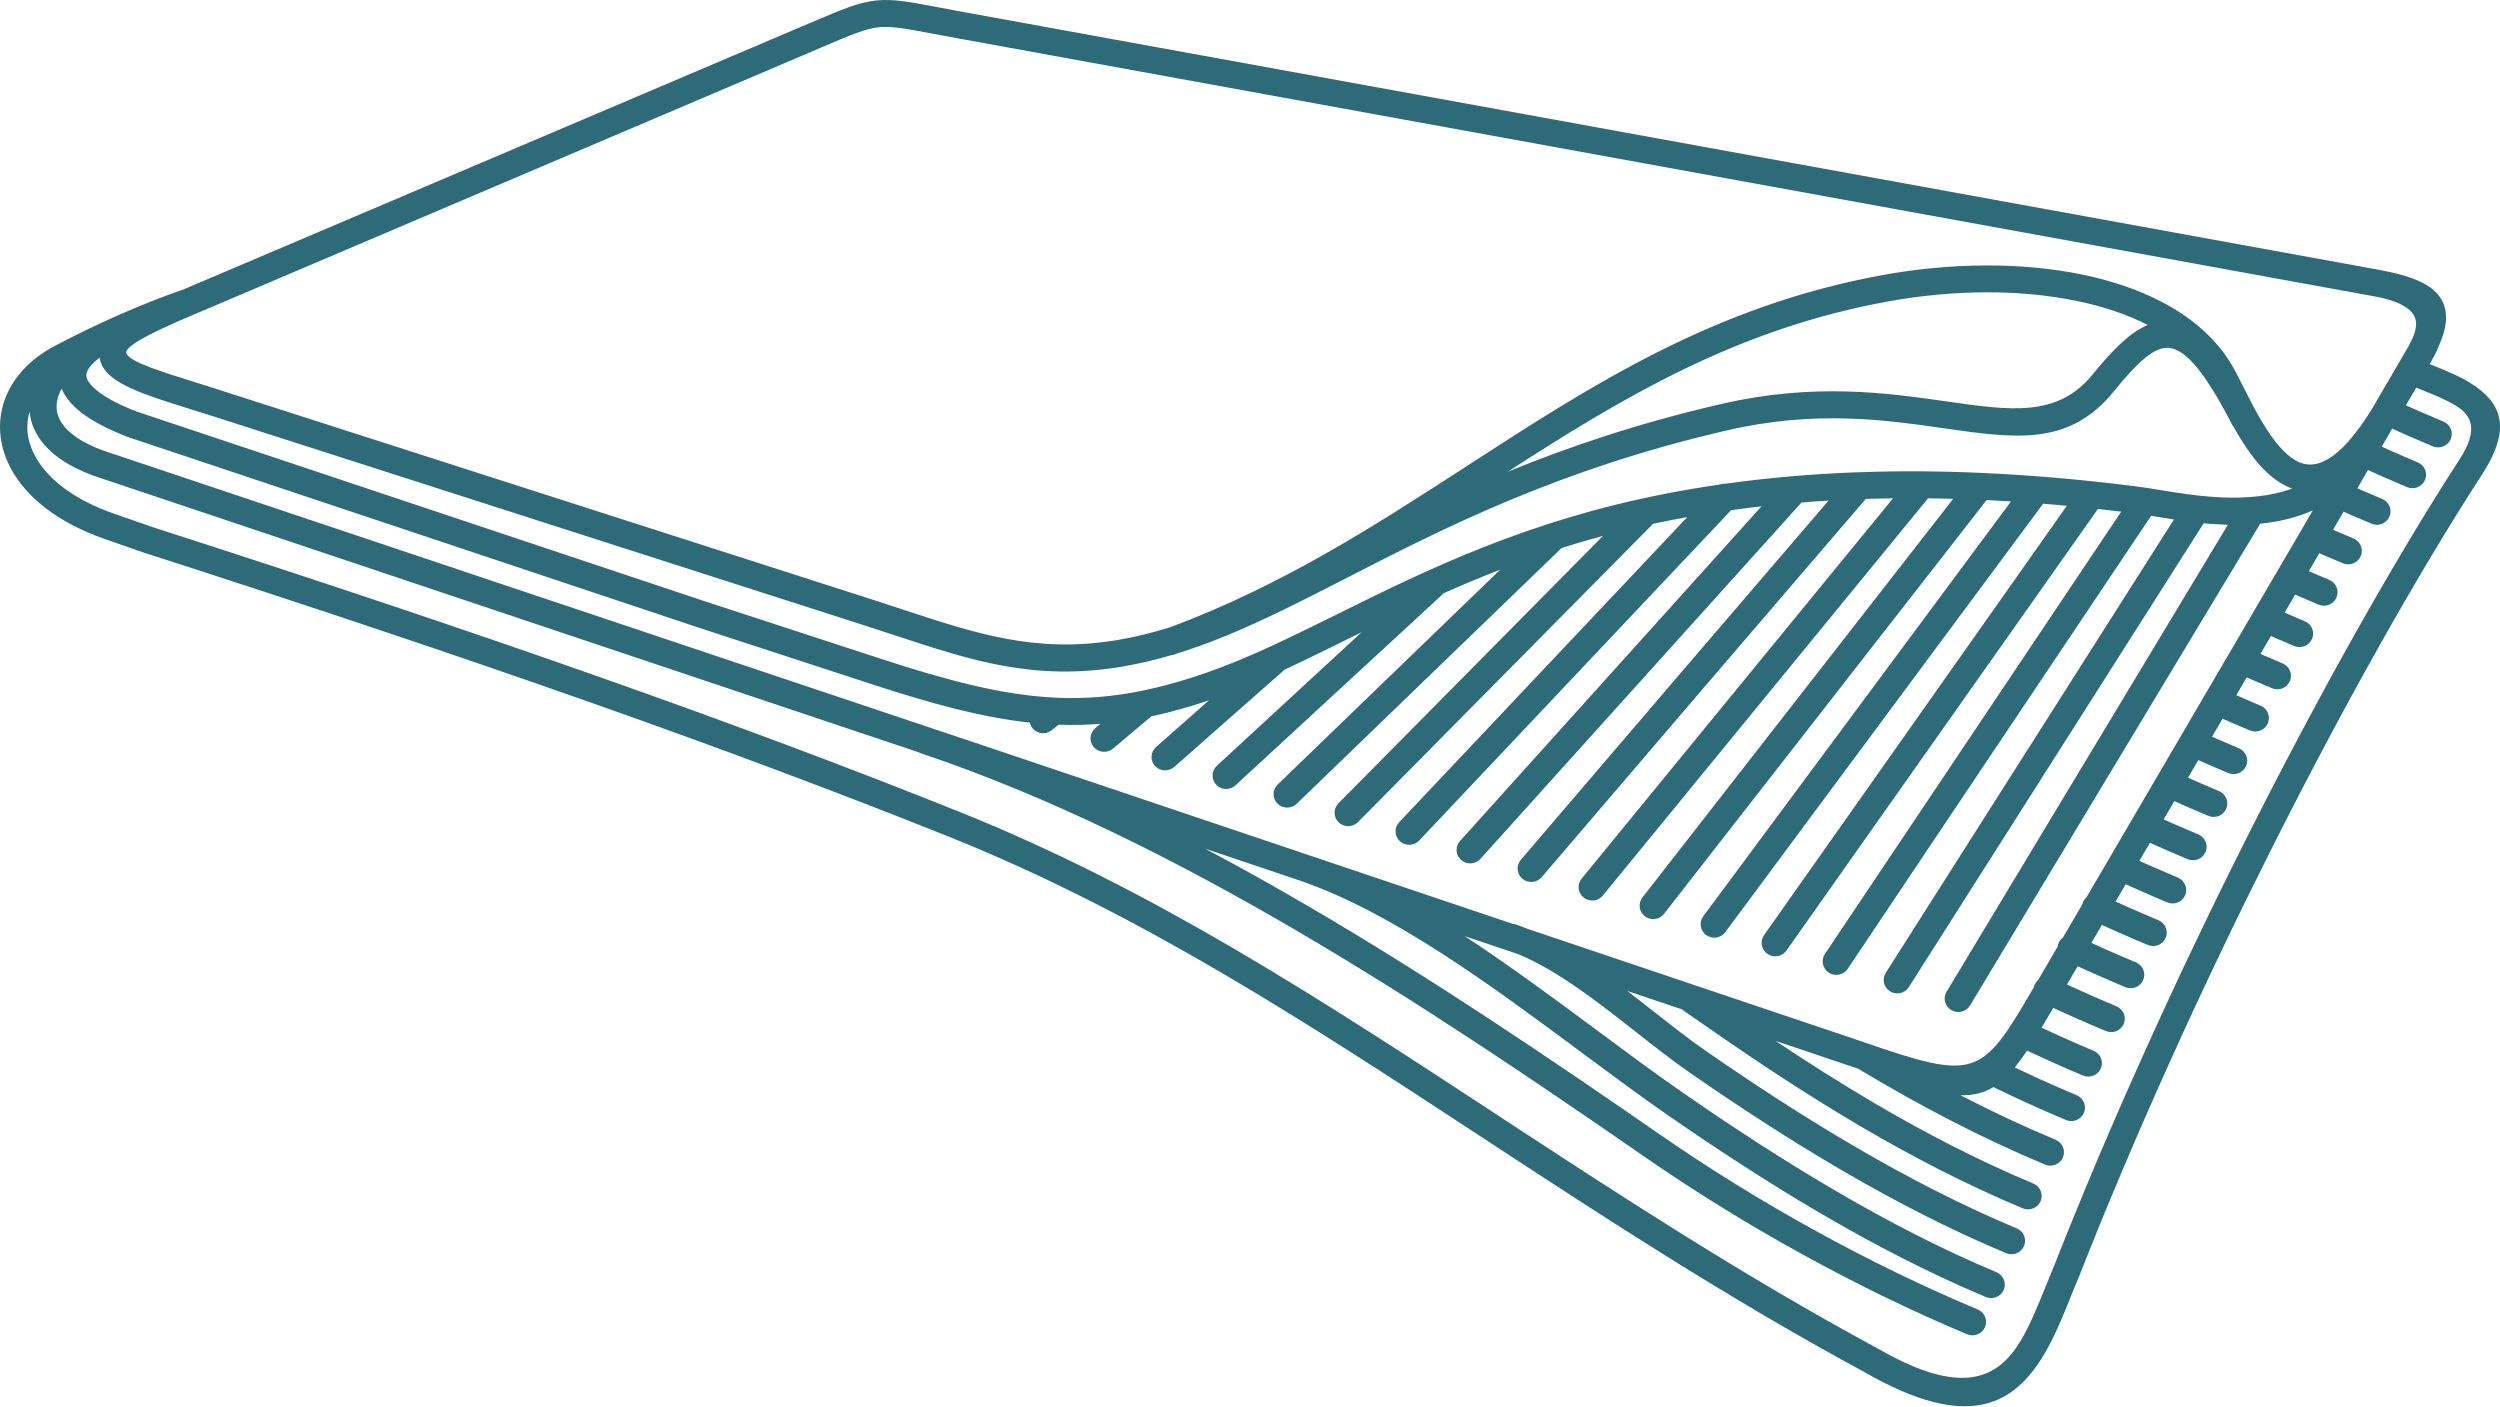
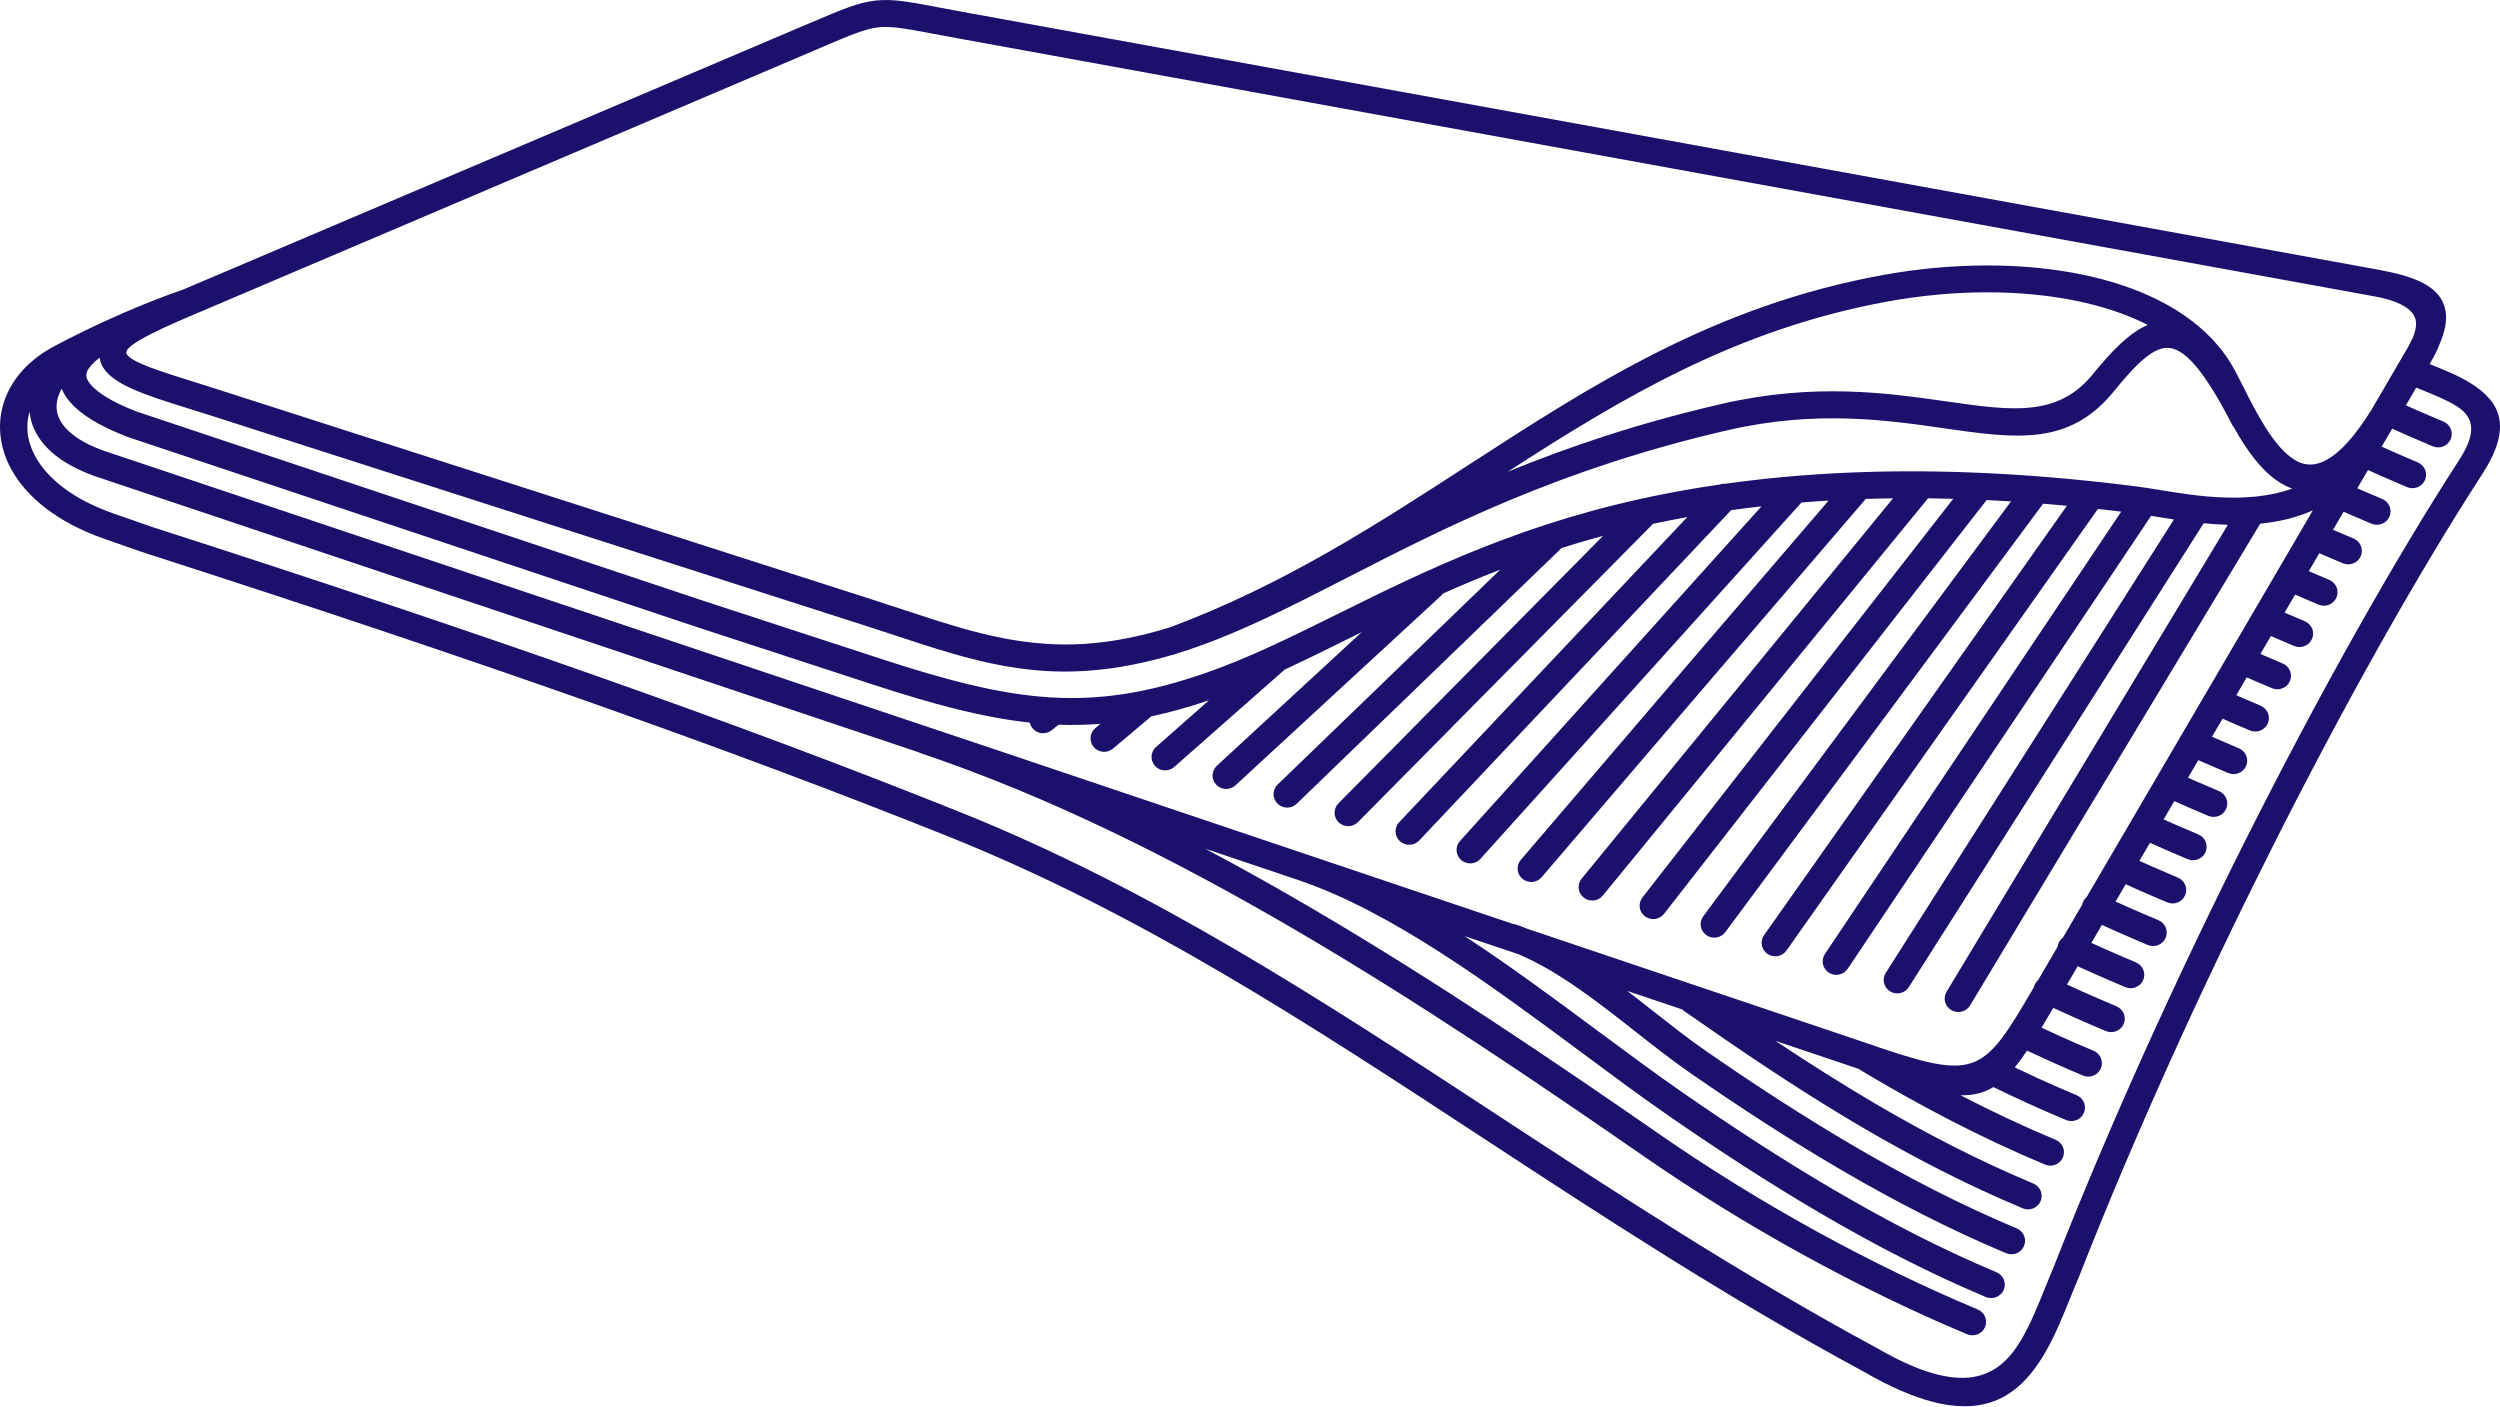
<svg xmlns="http://www.w3.org/2000/svg" width="96" height="54" viewBox="0 0 96 54" fill="none">
-   <path d="M44.209 27.508L42.74 28.746C42.52 28.932 42.19 28.906 42.002 28.69C41.813 28.473 41.839 28.147 42.059 27.962L42.256 27.795C41.719 27.837 41.187 27.848 40.649 27.829L40.386 28.041C40.162 28.221 39.832 28.188 39.65 27.966C39.596 27.9 39.561 27.826 39.544 27.748C37.738 27.553 35.832 27.044 33.491 26.278L26.712 24.063L26.707 24.061L4.915 16.783L4.895 16.775C4.055 16.453 3.326 16.065 2.861 15.62C2.636 15.405 2.468 15.172 2.369 14.923C2.248 15.141 2.179 15.361 2.172 15.575C2.163 15.856 2.263 16.14 2.497 16.409C2.829 16.792 3.417 17.143 4.318 17.42L38.366 28.831L50.169 32.808H50.17L50.172 32.809L58.092 35.477C58.136 35.481 58.18 35.489 58.223 35.505C58.366 35.554 58.509 35.608 58.652 35.666L71.484 39.99L71.488 39.992C75.91 41.52 76.075 41.374 78.097 37.917C78.105 37.877 78.119 37.836 78.138 37.797C78.17 37.733 78.212 37.678 78.264 37.633L79.011 36.355C79.018 36.3 79.033 36.246 79.059 36.194C79.097 36.115 79.152 36.051 79.218 36.002L79.959 34.734C79.967 34.693 79.981 34.653 79.999 34.614C80.031 34.547 80.076 34.491 80.128 34.446L84.665 26.69C84.672 26.678 84.678 26.666 84.686 26.655L85.59 25.11C85.598 25.094 85.606 25.079 85.617 25.064L88.515 20.111L88.814 19.598C88.166 19.887 87.479 20.042 86.792 20.11L75.651 38.608C75.504 38.854 75.182 38.935 74.933 38.79C74.684 38.645 74.601 38.328 74.749 38.082L85.549 20.152C85.234 20.143 84.923 20.122 84.621 20.093L73.3 37.904C73.147 38.146 72.824 38.219 72.58 38.069C72.335 37.917 72.26 37.6 72.413 37.358L83.479 19.948C83.228 19.911 82.988 19.871 82.762 19.834L82.603 19.808L70.951 37.203C70.791 37.441 70.466 37.507 70.225 37.349C69.984 37.191 69.917 36.871 70.077 36.633L81.455 19.647C81.154 19.61 80.856 19.576 80.56 19.544L68.601 36.5C68.436 36.735 68.109 36.793 67.871 36.63C67.633 36.466 67.574 36.144 67.74 35.909L79.368 19.422C79.061 19.393 78.757 19.367 78.456 19.342L66.25 35.796C66.079 36.026 65.751 36.076 65.518 35.907C65.284 35.739 65.234 35.415 65.405 35.185L77.223 19.254C76.907 19.234 76.596 19.217 76.287 19.202L63.898 35.093C63.722 35.318 63.393 35.36 63.164 35.186C62.936 35.012 62.893 34.687 63.07 34.462L75.004 19.154C74.678 19.145 74.355 19.139 74.037 19.135L61.55 34.388C61.369 34.611 61.039 34.646 60.814 34.467C60.588 34.289 60.552 33.964 60.734 33.741L72.691 19.136C72.481 19.139 72.273 19.142 72.066 19.147C71.925 19.151 71.785 19.154 71.646 19.158C69.596 21.542 67.54 23.938 65.482 26.342C63.39 28.785 61.295 31.233 59.199 33.685C59.013 33.903 58.682 33.93 58.461 33.746C58.24 33.561 58.213 33.236 58.4 33.017C60.495 30.567 62.591 28.117 64.682 25.675C66.53 23.517 68.376 21.365 70.217 19.223C69.865 19.244 69.52 19.267 69.178 19.295L56.848 32.981C56.656 33.194 56.325 33.214 56.108 33.024C55.892 32.834 55.872 32.508 56.065 32.294L67.642 19.443C67.246 19.488 66.857 19.537 66.476 19.59L54.497 32.276C54.3 32.484 53.968 32.496 53.756 32.302C53.545 32.107 53.533 31.78 53.73 31.571L64.792 19.856C64.605 19.89 64.419 19.924 64.236 19.96C63.978 20.009 63.724 20.061 63.473 20.114C63.462 20.129 63.449 20.143 63.435 20.157L52.147 31.569C51.945 31.774 51.613 31.778 51.406 31.579C51.199 31.381 51.194 31.053 51.396 30.849L61.558 20.576C61.011 20.723 60.482 20.878 59.968 21.042L59.96 21.049L49.795 30.863C49.589 31.064 49.258 31.061 49.055 30.858C48.852 30.655 48.855 30.327 49.061 30.127L57.611 21.873C56.847 22.168 56.119 22.476 55.419 22.788C55.401 22.813 55.38 22.836 55.356 22.858L47.441 30.158C47.23 30.352 46.9 30.342 46.703 30.134C46.506 29.926 46.517 29.6 46.728 29.405L52.291 24.273C52.135 24.351 51.979 24.428 51.825 24.504C50.969 24.927 50.145 25.335 49.335 25.71L45.09 29.452C44.875 29.642 44.544 29.624 44.352 29.412C44.159 29.2 44.177 28.874 44.393 28.684L46.425 26.892C45.65 27.153 44.917 27.358 44.208 27.509L44.209 27.508ZM48.792 24.821C48.817 24.806 48.844 24.795 48.87 24.785C49.679 24.412 50.503 24.004 51.359 23.581C54.745 21.904 58.625 19.984 64.039 18.943C64.687 18.818 65.355 18.705 66.046 18.605C66.119 18.578 66.197 18.567 66.274 18.573C68.046 18.325 69.96 18.162 72.043 18.114C75.02 18.044 78.336 18.206 82.059 18.682C82.339 18.717 82.621 18.764 82.931 18.814C84.335 19.044 86.314 19.368 88.017 18.765C87.87 18.709 87.726 18.638 87.586 18.554C86.826 18.096 86.23 17.219 85.749 16.355L85.74 16.36C84.709 14.348 83.972 13.457 83.325 13.364C82.738 13.278 82.062 13.931 81.177 15.022C79.46 17.137 77.422 16.844 74.624 16.443C72.429 16.128 69.724 15.74 66.339 16.521C59.854 18.016 55.447 20.277 51.733 22.182C49.41 23.373 47.354 24.428 45.21 25.09C45.175 25.102 45.141 25.116 45.106 25.128C45.066 25.142 45.027 25.152 44.987 25.157C44.353 25.343 43.711 25.495 43.051 25.605C39.711 26.16 37.289 25.361 34.383 24.403C34.061 24.296 33.733 24.188 33.277 24.042L8.035 15.937C7.845 15.876 7.531 15.778 7.228 15.684C5.584 15.171 4.221 14.745 3.894 13.985C3.858 13.902 3.834 13.819 3.823 13.735C3.697 13.83 3.595 13.923 3.514 14.014C3.363 14.181 3.305 14.324 3.317 14.446C3.331 14.58 3.43 14.727 3.591 14.881C3.944 15.219 4.543 15.532 5.252 15.805L27.04 23.081V23.081L33.819 25.296C36.411 26.143 38.437 26.666 40.358 26.781C42.263 26.895 44.092 26.608 46.307 25.839C47.132 25.552 47.955 25.206 48.792 24.822L48.792 24.821ZM92.384 15.563C92.565 15.646 92.731 15.719 92.893 15.79C93.129 15.893 93.434 16.023 93.829 16.188C94.095 16.3 94.22 16.603 94.106 16.866C93.993 17.128 93.685 17.251 93.419 17.139C93.113 17.01 92.825 16.887 92.471 16.733C92.265 16.642 92.066 16.554 91.86 16.46L91.456 17.151C91.599 17.216 91.743 17.28 91.889 17.345C92.181 17.475 92.489 17.607 92.844 17.756C93.109 17.868 93.234 18.171 93.12 18.433C93.007 18.695 92.699 18.818 92.433 18.706C92.102 18.567 91.789 18.432 91.463 18.288C91.291 18.211 91.115 18.133 90.931 18.049L90.521 18.75C90.596 18.784 90.673 18.817 90.751 18.851C91.01 18.963 91.24 19.061 91.478 19.161C91.744 19.273 91.869 19.576 91.755 19.838C91.642 20.1 91.334 20.223 91.068 20.111C90.774 19.988 90.533 19.887 90.328 19.797C90.221 19.75 90.111 19.702 89.994 19.65L89.589 20.343C89.641 20.366 89.692 20.388 89.745 20.411C89.929 20.49 90.133 20.577 90.377 20.679C90.642 20.791 90.767 21.094 90.653 21.357C90.54 21.619 90.232 21.742 89.966 21.63C89.746 21.537 89.543 21.451 89.326 21.358C89.242 21.322 89.155 21.284 89.063 21.243L88.659 21.933C88.708 21.955 88.756 21.976 88.802 21.995C89 22.081 89.214 22.172 89.444 22.268C89.709 22.38 89.834 22.683 89.72 22.946C89.607 23.208 89.299 23.331 89.033 23.219C88.826 23.132 88.609 23.04 88.384 22.942C88.296 22.904 88.212 22.868 88.133 22.833L87.729 23.524C87.787 23.55 87.844 23.573 87.897 23.597C88.083 23.677 88.286 23.764 88.505 23.855C88.771 23.967 88.896 24.27 88.782 24.533C88.669 24.795 88.361 24.918 88.095 24.806C87.9 24.724 87.695 24.636 87.478 24.543C87.38 24.5 87.289 24.46 87.203 24.423L86.801 25.111L86.955 25.178C87.21 25.289 87.444 25.389 87.655 25.477C87.921 25.589 88.045 25.892 87.932 26.154C87.818 26.417 87.511 26.54 87.245 26.427C86.977 26.316 86.74 26.214 86.532 26.124C86.456 26.091 86.369 26.053 86.274 26.011L85.874 26.696C85.949 26.729 86.029 26.764 86.113 26.801C86.377 26.916 86.621 27.021 86.807 27.099C87.073 27.21 87.197 27.514 87.084 27.776C86.97 28.038 86.662 28.161 86.397 28.049C86.154 27.947 85.912 27.844 85.69 27.748C85.59 27.704 85.473 27.653 85.347 27.597L84.942 28.29C85.021 28.324 85.102 28.36 85.184 28.396C85.466 28.519 85.73 28.632 85.974 28.734C86.24 28.846 86.364 29.149 86.251 29.412C86.137 29.674 85.83 29.797 85.564 29.685C85.269 29.561 85.001 29.447 84.762 29.342C84.648 29.293 84.532 29.242 84.415 29.189L84.02 29.864C84.133 29.915 84.25 29.966 84.369 30.018C84.667 30.148 84.947 30.268 85.209 30.378C85.475 30.49 85.6 30.793 85.486 31.056C85.373 31.318 85.065 31.441 84.799 31.329C84.487 31.198 84.204 31.077 83.947 30.965C83.799 30.9 83.648 30.833 83.494 30.764L83.084 31.464C83.245 31.536 83.391 31.602 83.522 31.659C83.798 31.779 84.096 31.907 84.416 32.042C84.682 32.154 84.806 32.457 84.693 32.719C84.579 32.981 84.272 33.104 84.006 32.992C83.715 32.87 83.412 32.74 83.095 32.602C82.898 32.515 82.719 32.435 82.558 32.363L82.152 33.057C82.312 33.129 82.469 33.2 82.623 33.267C82.939 33.407 83.275 33.551 83.632 33.701C83.898 33.813 84.023 34.116 83.909 34.379C83.796 34.641 83.488 34.764 83.222 34.651C82.889 34.512 82.547 34.365 82.197 34.21C81.999 34.123 81.81 34.038 81.627 33.955L81.239 34.618C81.42 34.701 81.598 34.781 81.774 34.859C82.124 35.013 82.494 35.173 82.884 35.336C83.15 35.448 83.275 35.752 83.161 36.014C83.048 36.276 82.74 36.399 82.474 36.287C82.106 36.133 81.731 35.971 81.347 35.801C81.128 35.705 80.917 35.61 80.713 35.517L80.309 36.207C80.506 36.297 80.694 36.382 80.871 36.46C81.235 36.621 81.618 36.787 82.022 36.956C82.288 37.068 82.413 37.371 82.299 37.633C82.186 37.896 81.878 38.018 81.612 37.907C81.23 37.746 80.841 37.578 80.444 37.402C80.209 37.298 79.989 37.199 79.782 37.105L79.371 37.806C79.582 37.903 79.804 38.003 80.037 38.107C80.452 38.292 80.864 38.471 81.273 38.642C81.539 38.754 81.663 39.057 81.55 39.319C81.436 39.582 81.129 39.704 80.863 39.592C80.428 39.41 80.009 39.229 79.606 39.049C79.364 38.941 79.111 38.825 78.846 38.703C78.687 38.974 78.538 39.227 78.397 39.462C78.667 39.59 78.924 39.708 79.168 39.818C79.555 39.992 79.964 40.17 80.395 40.35C80.661 40.462 80.786 40.766 80.672 41.028C80.559 41.29 80.251 41.413 79.985 41.301C79.577 41.13 79.159 40.948 78.734 40.756C78.414 40.612 78.117 40.475 77.84 40.345C77.677 40.587 77.521 40.802 77.368 40.989C77.674 41.136 77.976 41.278 78.276 41.415C78.763 41.637 79.253 41.851 79.745 42.057C80.011 42.169 80.135 42.472 80.022 42.735C79.908 42.997 79.601 43.12 79.335 43.008C78.825 42.795 78.326 42.577 77.838 42.353C77.392 42.15 76.962 41.947 76.546 41.744C76.18 41.968 75.779 42.067 75.287 42.059L75.372 42.103C76.523 42.696 77.708 43.255 78.938 43.769C79.204 43.881 79.328 44.184 79.215 44.447C79.101 44.709 78.794 44.832 78.528 44.72C77.286 44.2 76.076 43.63 74.888 43.017C73.701 42.405 72.552 41.758 71.432 41.086C71.413 41.074 71.394 41.061 71.377 41.047C71.302 41.021 71.227 40.995 71.15 40.969V40.97L68.18 39.97C69.436 40.807 70.713 41.618 72.019 42.385C73.96 43.523 75.968 44.564 78.082 45.449C78.348 45.561 78.472 45.864 78.359 46.126C78.245 46.388 77.938 46.511 77.672 46.399C75.509 45.493 73.461 44.432 71.486 43.275C69.515 42.118 67.616 40.865 65.751 39.572L64.654 38.812C64.631 38.797 64.61 38.779 64.59 38.76L62.486 38.051C62.825 38.31 63.159 38.573 63.489 38.833C64.18 39.375 64.851 39.903 65.489 40.344C67.334 41.623 69.267 42.887 71.268 44.054C73.265 45.219 75.33 46.286 77.444 47.171C77.71 47.283 77.835 47.587 77.721 47.849C77.608 48.111 77.3 48.234 77.034 48.122C74.872 47.216 72.766 46.129 70.735 44.944C68.708 43.762 66.752 42.483 64.886 41.189C64.224 40.731 63.54 40.193 62.837 39.641C61.376 38.492 59.826 37.274 58.297 36.639L56.243 35.947C57.998 37.096 59.724 38.377 61.366 39.595C62.488 40.427 63.569 41.23 64.624 41.961C66.47 43.239 68.424 44.521 70.447 45.704C72.465 46.885 74.552 47.969 76.666 48.854C76.932 48.966 77.056 49.27 76.943 49.532C76.829 49.794 76.522 49.917 76.256 49.805C74.093 48.899 71.966 47.795 69.913 46.594C67.864 45.395 65.887 44.099 64.021 42.807C63.004 42.103 61.892 41.277 60.739 40.421C57.28 37.853 53.44 35.002 49.837 33.788L46.278 32.589C47.636 33.309 48.983 34.063 50.314 34.842C55.042 37.609 59.577 40.683 63.759 43.579C65.632 44.877 67.651 46.126 69.736 47.273C71.761 48.387 73.855 49.408 75.947 50.284C76.213 50.396 76.338 50.699 76.224 50.962C76.111 51.224 75.803 51.347 75.537 51.235C73.416 50.347 71.289 49.31 69.228 48.175C67.101 47.006 65.051 45.737 63.156 44.424C58.992 41.541 54.477 38.48 49.781 35.732C45.096 32.99 40.228 30.558 35.346 28.92C35.315 28.909 35.285 28.896 35.257 28.881L4.005 18.406C2.905 18.068 2.158 17.605 1.703 17.08C1.357 16.682 1.176 16.25 1.136 15.808C1.06 16.062 1.034 16.326 1.058 16.591C1.087 16.898 1.185 17.214 1.356 17.526C1.82 18.377 2.811 19.18 4.377 19.725L5.871 20.245C12.269 22.305 17.899 24.19 22.968 25.978C28.055 27.771 32.602 29.475 36.818 31.165C44.289 34.16 50.748 38.393 57.498 42.816C62.102 45.833 66.841 48.939 72.122 51.793L72.135 51.799C75.379 53.666 76.743 52.921 77.609 51.457L77.61 51.458C77.966 50.855 78.257 50.135 78.549 49.411C78.671 49.109 78.793 48.807 78.882 48.598H78.883C80.995 43.221 83.58 37.53 86.24 32.238C89.042 26.664 91.933 21.522 94.445 17.643C95.173 16.52 94.928 15.971 94.328 15.592C93.959 15.36 93.457 15.157 92.936 14.947C92.886 14.926 92.836 14.906 92.783 14.885L92.387 15.562L92.384 15.563ZM91.428 10.377C93.019 10.671 93.748 11.124 93.903 11.912C93.982 12.31 93.883 12.75 93.656 13.272C93.59 13.442 93.504 13.622 93.395 13.809C93.365 13.865 93.334 13.923 93.302 13.981L93.331 13.993C93.892 14.22 94.434 14.438 94.886 14.723C96.003 15.427 96.501 16.38 95.324 18.198C92.836 22.038 89.966 27.145 87.176 32.695C84.523 37.971 81.949 43.637 79.851 48.982L79.846 48.994C79.709 49.316 79.613 49.554 79.518 49.791C79.209 50.557 78.901 51.319 78.512 51.977V51.979C77.349 53.945 75.594 54.99 71.602 52.693V52.692C66.291 49.821 61.535 46.704 56.916 43.678C50.212 39.284 43.797 35.08 36.421 32.123C32.229 30.443 27.695 28.744 22.613 26.952C17.516 25.154 11.892 23.271 5.535 21.224L5.522 21.22L4.025 20.699C2.192 20.061 1.01 19.077 0.43 18.015C0.193 17.581 0.055 17.131 0.014 16.683C-0.029 16.228 0.028 15.781 0.18 15.356C0.474 14.537 1.117 13.806 2.086 13.293C2.831 12.897 3.714 12.464 4.657 12.053C5.426 11.717 6.237 11.394 7.048 11.113L30.539 1.123C31.432 0.745 30.955 0.948 31.105 0.884C32.36 0.349 32.969 0.089 33.647 0.019C34.291 -0.048 34.897 0.066 36.074 0.289C36.397 0.35 36.758 0.418 36.982 0.459L91.395 10.369L91.43 10.376L91.428 10.377ZM92.491 13.289C92.55 13.179 92.603 13.075 92.649 12.976C92.703 12.849 92.739 12.732 92.759 12.625C92.798 12.413 92.771 12.245 92.696 12.112C92.614 11.965 92.469 11.842 92.286 11.738C91.99 11.569 91.603 11.458 91.204 11.385L36.791 1.474C36.334 1.391 36.092 1.345 35.875 1.305C34.796 1.101 34.242 0.996 33.752 1.047C33.231 1.1 32.67 1.339 31.518 1.831C31.018 2.044 31.439 1.868 30.952 2.074L7.549 12.035H7.547C5.458 12.91 4.761 13.353 4.857 13.577C4.996 13.899 6.151 14.259 7.543 14.694C7.768 14.764 7.998 14.836 8.358 14.952L33.601 23.057C33.904 23.154 34.313 23.289 34.714 23.421C37.484 24.334 39.792 25.095 42.878 24.582C43.57 24.468 44.248 24.301 44.92 24.092C49.262 22.475 52.824 20.166 56.327 17.896C61.138 14.777 65.839 11.73 72.334 10.555C74.946 10.083 77.636 10.067 79.946 10.541C82.142 10.993 84.008 11.892 85.169 13.269C85.265 13.382 85.352 13.494 85.431 13.602C85.511 13.714 85.589 13.83 85.663 13.952C85.81 14.193 85.966 14.504 86.144 14.855C86.641 15.842 87.313 17.177 88.131 17.67C88.841 18.099 89.785 17.797 91.073 15.721C91.076 15.716 91.08 15.711 91.082 15.706L92.482 13.304L92.491 13.289L92.491 13.289ZM82.474 12.478C81.674 12.069 80.746 11.761 79.733 11.553C77.554 11.105 75.006 11.122 72.524 11.571C66.675 12.628 62.276 15.289 57.893 18.117C60.241 17.155 62.923 16.245 66.102 15.512C69.678 14.687 72.49 15.091 74.772 15.418C77.229 15.77 79.019 16.027 80.361 14.373C81.118 13.441 81.788 12.767 82.474 12.477L82.474 12.478Z" fill="#2C6B77" />
+   <path d="M44.209 27.508L42.74 28.746C42.52 28.932 42.19 28.906 42.002 28.69C41.813 28.473 41.839 28.147 42.059 27.962L42.256 27.795C41.719 27.837 41.187 27.848 40.649 27.829L40.386 28.041C40.162 28.221 39.832 28.188 39.65 27.966C39.596 27.9 39.561 27.826 39.544 27.748C37.738 27.553 35.832 27.044 33.491 26.278L26.712 24.063L26.707 24.061L4.915 16.783L4.895 16.775C4.055 16.453 3.326 16.065 2.861 15.62C2.636 15.405 2.468 15.172 2.369 14.923C2.248 15.141 2.179 15.361 2.172 15.575C2.163 15.856 2.263 16.14 2.497 16.409C2.829 16.792 3.417 17.143 4.318 17.42L38.366 28.831L50.169 32.808H50.17L50.172 32.809L58.092 35.477C58.136 35.481 58.18 35.489 58.223 35.505C58.366 35.554 58.509 35.608 58.652 35.666L71.484 39.99L71.488 39.992C75.91 41.52 76.075 41.374 78.097 37.917C78.105 37.877 78.119 37.836 78.138 37.797C78.17 37.733 78.212 37.678 78.264 37.633L79.011 36.355C79.018 36.3 79.033 36.246 79.059 36.194C79.097 36.115 79.152 36.051 79.218 36.002L79.959 34.734C79.967 34.693 79.981 34.653 79.999 34.614C80.031 34.547 80.076 34.491 80.128 34.446L84.665 26.69C84.672 26.678 84.678 26.666 84.686 26.655L85.59 25.11C85.598 25.094 85.606 25.079 85.617 25.064L88.515 20.111L88.814 19.598C88.166 19.887 87.479 20.042 86.792 20.11L75.651 38.608C75.504 38.854 75.182 38.935 74.933 38.79C74.684 38.645 74.601 38.328 74.749 38.082L85.549 20.152C85.234 20.143 84.923 20.122 84.621 20.093L73.3 37.904C73.147 38.146 72.824 38.219 72.58 38.069C72.335 37.917 72.26 37.6 72.413 37.358L83.479 19.948C83.228 19.911 82.988 19.871 82.762 19.834L82.603 19.808L70.951 37.203C70.791 37.441 70.466 37.507 70.225 37.349C69.984 37.191 69.917 36.871 70.077 36.633L81.455 19.647C81.154 19.61 80.856 19.576 80.56 19.544L68.601 36.5C68.436 36.735 68.109 36.793 67.871 36.63C67.633 36.466 67.574 36.144 67.74 35.909L79.368 19.422C79.061 19.393 78.757 19.367 78.456 19.342L66.25 35.796C66.079 36.026 65.751 36.076 65.518 35.907C65.284 35.739 65.234 35.415 65.405 35.185L77.223 19.254C76.907 19.234 76.596 19.217 76.287 19.202L63.898 35.093C63.722 35.318 63.393 35.36 63.164 35.186C62.936 35.012 62.893 34.687 63.07 34.462L75.004 19.154C74.678 19.145 74.355 19.139 74.037 19.135L61.55 34.388C61.369 34.611 61.039 34.646 60.814 34.467C60.588 34.289 60.552 33.964 60.734 33.741L72.691 19.136C72.481 19.139 72.273 19.142 72.066 19.147C71.925 19.151 71.785 19.154 71.646 19.158C69.596 21.542 67.54 23.938 65.482 26.342C63.39 28.785 61.295 31.233 59.199 33.685C59.013 33.903 58.682 33.93 58.461 33.746C58.24 33.561 58.213 33.236 58.4 33.017C60.495 30.567 62.591 28.117 64.682 25.675C66.53 23.517 68.376 21.365 70.217 19.223C69.865 19.244 69.52 19.267 69.178 19.295L56.848 32.981C56.656 33.194 56.325 33.214 56.108 33.024C55.892 32.834 55.872 32.508 56.065 32.294L67.642 19.443C67.246 19.488 66.857 19.537 66.476 19.59L54.497 32.276C54.3 32.484 53.968 32.496 53.756 32.302C53.545 32.107 53.533 31.78 53.73 31.571L64.792 19.856C64.605 19.89 64.419 19.924 64.236 19.96C63.978 20.009 63.724 20.061 63.473 20.114C63.462 20.129 63.449 20.143 63.435 20.157L52.147 31.569C51.945 31.774 51.613 31.778 51.406 31.579C51.199 31.381 51.194 31.053 51.396 30.849L61.558 20.576C61.011 20.723 60.482 20.878 59.968 21.042L59.96 21.049L49.795 30.863C49.589 31.064 49.258 31.061 49.055 30.858C48.852 30.655 48.855 30.327 49.061 30.127L57.611 21.873C56.847 22.168 56.119 22.476 55.419 22.788C55.401 22.813 55.38 22.836 55.356 22.858L47.441 30.158C47.23 30.352 46.9 30.342 46.703 30.134C46.506 29.926 46.517 29.6 46.728 29.405L52.291 24.273C52.135 24.351 51.979 24.428 51.825 24.504C50.969 24.927 50.145 25.335 49.335 25.71L45.09 29.452C44.875 29.642 44.544 29.624 44.352 29.412C44.159 29.2 44.177 28.874 44.393 28.684L46.425 26.892C45.65 27.153 44.917 27.358 44.208 27.509L44.209 27.508ZM48.792 24.821C48.817 24.806 48.844 24.795 48.87 24.785C49.679 24.412 50.503 24.004 51.359 23.581C54.745 21.904 58.625 19.984 64.039 18.943C64.687 18.818 65.355 18.705 66.046 18.605C66.119 18.578 66.197 18.567 66.274 18.573C68.046 18.325 69.96 18.162 72.043 18.114C75.02 18.044 78.336 18.206 82.059 18.682C82.339 18.717 82.621 18.764 82.931 18.814C84.335 19.044 86.314 19.368 88.017 18.765C87.87 18.709 87.726 18.638 87.586 18.554C86.826 18.096 86.23 17.219 85.749 16.355L85.74 16.36C84.709 14.348 83.972 13.457 83.325 13.364C82.738 13.278 82.062 13.931 81.177 15.022C79.46 17.137 77.422 16.844 74.624 16.443C72.429 16.128 69.724 15.74 66.339 16.521C59.854 18.016 55.447 20.277 51.733 22.182C49.41 23.373 47.354 24.428 45.21 25.09C45.175 25.102 45.141 25.116 45.106 25.128C45.066 25.142 45.027 25.152 44.987 25.157C44.353 25.343 43.711 25.495 43.051 25.605C39.711 26.16 37.289 25.361 34.383 24.403C34.061 24.296 33.733 24.188 33.277 24.042L8.035 15.937C7.845 15.876 7.531 15.778 7.228 15.684C5.584 15.171 4.221 14.745 3.894 13.985C3.858 13.902 3.834 13.819 3.823 13.735C3.697 13.83 3.595 13.923 3.514 14.014C3.363 14.181 3.305 14.324 3.317 14.446C3.331 14.58 3.43 14.727 3.591 14.881C3.944 15.219 4.543 15.532 5.252 15.805L27.04 23.081V23.081L33.819 25.296C36.411 26.143 38.437 26.666 40.358 26.781C42.263 26.895 44.092 26.608 46.307 25.839C47.132 25.552 47.955 25.206 48.792 24.822L48.792 24.821ZM92.384 15.563C92.565 15.646 92.731 15.719 92.893 15.79C93.129 15.893 93.434 16.023 93.829 16.188C94.095 16.3 94.22 16.603 94.106 16.866C93.993 17.128 93.685 17.251 93.419 17.139C93.113 17.01 92.825 16.887 92.471 16.733C92.265 16.642 92.066 16.554 91.86 16.46L91.456 17.151C91.599 17.216 91.743 17.28 91.889 17.345C92.181 17.475 92.489 17.607 92.844 17.756C93.109 17.868 93.234 18.171 93.12 18.433C93.007 18.695 92.699 18.818 92.433 18.706C92.102 18.567 91.789 18.432 91.463 18.288C91.291 18.211 91.115 18.133 90.931 18.049L90.521 18.75C90.596 18.784 90.673 18.817 90.751 18.851C91.01 18.963 91.24 19.061 91.478 19.161C91.744 19.273 91.869 19.576 91.755 19.838C91.642 20.1 91.334 20.223 91.068 20.111C90.774 19.988 90.533 19.887 90.328 19.797C90.221 19.75 90.111 19.702 89.994 19.65L89.589 20.343C89.641 20.366 89.692 20.388 89.745 20.411C89.929 20.49 90.133 20.577 90.377 20.679C90.642 20.791 90.767 21.094 90.653 21.357C90.54 21.619 90.232 21.742 89.966 21.63C89.746 21.537 89.543 21.451 89.326 21.358C89.242 21.322 89.155 21.284 89.063 21.243L88.659 21.933C88.708 21.955 88.756 21.976 88.802 21.995C89 22.081 89.214 22.172 89.444 22.268C89.709 22.38 89.834 22.683 89.72 22.946C89.607 23.208 89.299 23.331 89.033 23.219C88.826 23.132 88.609 23.04 88.384 22.942C88.296 22.904 88.212 22.868 88.133 22.833L87.729 23.524C87.787 23.55 87.844 23.573 87.897 23.597C88.083 23.677 88.286 23.764 88.505 23.855C88.771 23.967 88.896 24.27 88.782 24.533C88.669 24.795 88.361 24.918 88.095 24.806C87.9 24.724 87.695 24.636 87.478 24.543C87.38 24.5 87.289 24.46 87.203 24.423L86.801 25.111L86.955 25.178C87.21 25.289 87.444 25.389 87.655 25.477C87.921 25.589 88.045 25.892 87.932 26.154C87.818 26.417 87.511 26.54 87.245 26.427C86.977 26.316 86.74 26.214 86.532 26.124C86.456 26.091 86.369 26.053 86.274 26.011L85.874 26.696C85.949 26.729 86.029 26.764 86.113 26.801C86.377 26.916 86.621 27.021 86.807 27.099C87.073 27.21 87.197 27.514 87.084 27.776C86.97 28.038 86.662 28.161 86.397 28.049C86.154 27.947 85.912 27.844 85.69 27.748C85.59 27.704 85.473 27.653 85.347 27.597L84.942 28.29C85.021 28.324 85.102 28.36 85.184 28.396C85.466 28.519 85.73 28.632 85.974 28.734C86.24 28.846 86.364 29.149 86.251 29.412C86.137 29.674 85.83 29.797 85.564 29.685C85.269 29.561 85.001 29.447 84.762 29.342C84.648 29.293 84.532 29.242 84.415 29.189L84.02 29.864C84.133 29.915 84.25 29.966 84.369 30.018C84.667 30.148 84.947 30.268 85.209 30.378C85.475 30.49 85.6 30.793 85.486 31.056C85.373 31.318 85.065 31.441 84.799 31.329C84.487 31.198 84.204 31.077 83.947 30.965C83.799 30.9 83.648 30.833 83.494 30.764L83.084 31.464C83.245 31.536 83.391 31.602 83.522 31.659C83.798 31.779 84.096 31.907 84.416 32.042C84.682 32.154 84.806 32.457 84.693 32.719C84.579 32.981 84.272 33.104 84.006 32.992C83.715 32.87 83.412 32.74 83.095 32.602C82.898 32.515 82.719 32.435 82.558 32.363L82.152 33.057C82.312 33.129 82.469 33.2 82.623 33.267C82.939 33.407 83.275 33.551 83.632 33.701C83.898 33.813 84.023 34.116 83.909 34.379C83.796 34.641 83.488 34.764 83.222 34.651C82.889 34.512 82.547 34.365 82.197 34.21C81.999 34.123 81.81 34.038 81.627 33.955L81.239 34.618C81.42 34.701 81.598 34.781 81.774 34.859C82.124 35.013 82.494 35.173 82.884 35.336C83.15 35.448 83.275 35.752 83.161 36.014C83.048 36.276 82.74 36.399 82.474 36.287C82.106 36.133 81.731 35.971 81.347 35.801C81.128 35.705 80.917 35.61 80.713 35.517L80.309 36.207C80.506 36.297 80.694 36.382 80.871 36.46C81.235 36.621 81.618 36.787 82.022 36.956C82.288 37.068 82.413 37.371 82.299 37.633C82.186 37.896 81.878 38.018 81.612 37.907C81.23 37.746 80.841 37.578 80.444 37.402C80.209 37.298 79.989 37.199 79.782 37.105L79.371 37.806C79.582 37.903 79.804 38.003 80.037 38.107C80.452 38.292 80.864 38.471 81.273 38.642C81.539 38.754 81.663 39.057 81.55 39.319C81.436 39.582 81.129 39.704 80.863 39.592C80.428 39.41 80.009 39.229 79.606 39.049C79.364 38.941 79.111 38.825 78.846 38.703C78.687 38.974 78.538 39.227 78.397 39.462C78.667 39.59 78.924 39.708 79.168 39.818C79.555 39.992 79.964 40.17 80.395 40.35C80.661 40.462 80.786 40.766 80.672 41.028C80.559 41.29 80.251 41.413 79.985 41.301C79.577 41.13 79.159 40.948 78.734 40.756C78.414 40.612 78.117 40.475 77.84 40.345C77.677 40.587 77.521 40.802 77.368 40.989C77.674 41.136 77.976 41.278 78.276 41.415C78.763 41.637 79.253 41.851 79.745 42.057C80.011 42.169 80.135 42.472 80.022 42.735C79.908 42.997 79.601 43.12 79.335 43.008C78.825 42.795 78.326 42.577 77.838 42.353C77.392 42.15 76.962 41.947 76.546 41.744C76.18 41.968 75.779 42.067 75.287 42.059L75.372 42.103C76.523 42.696 77.708 43.255 78.938 43.769C79.204 43.881 79.328 44.184 79.215 44.447C79.101 44.709 78.794 44.832 78.528 44.72C77.286 44.2 76.076 43.63 74.888 43.017C73.701 42.405 72.552 41.758 71.432 41.086C71.413 41.074 71.394 41.061 71.377 41.047C71.302 41.021 71.227 40.995 71.15 40.969V40.97L68.18 39.97C69.436 40.807 70.713 41.618 72.019 42.385C73.96 43.523 75.968 44.564 78.082 45.449C78.348 45.561 78.472 45.864 78.359 46.126C78.245 46.388 77.938 46.511 77.672 46.399C75.509 45.493 73.461 44.432 71.486 43.275C69.515 42.118 67.616 40.865 65.751 39.572L64.654 38.812C64.631 38.797 64.61 38.779 64.59 38.76L62.486 38.051C62.825 38.31 63.159 38.573 63.489 38.833C64.18 39.375 64.851 39.903 65.489 40.344C67.334 41.623 69.267 42.887 71.268 44.054C73.265 45.219 75.33 46.286 77.444 47.171C77.71 47.283 77.835 47.587 77.721 47.849C77.608 48.111 77.3 48.234 77.034 48.122C74.872 47.216 72.766 46.129 70.735 44.944C68.708 43.762 66.752 42.483 64.886 41.189C64.224 40.731 63.54 40.193 62.837 39.641C61.376 38.492 59.826 37.274 58.297 36.639L56.243 35.947C57.998 37.096 59.724 38.377 61.366 39.595C62.488 40.427 63.569 41.23 64.624 41.961C66.47 43.239 68.424 44.521 70.447 45.704C72.465 46.885 74.552 47.969 76.666 48.854C76.932 48.966 77.056 49.27 76.943 49.532C76.829 49.794 76.522 49.917 76.256 49.805C74.093 48.899 71.966 47.795 69.913 46.594C67.864 45.395 65.887 44.099 64.021 42.807C63.004 42.103 61.892 41.277 60.739 40.421C57.28 37.853 53.44 35.002 49.837 33.788L46.278 32.589C47.636 33.309 48.983 34.063 50.314 34.842C55.042 37.609 59.577 40.683 63.759 43.579C65.632 44.877 67.651 46.126 69.736 47.273C71.761 48.387 73.855 49.408 75.947 50.284C76.213 50.396 76.338 50.699 76.224 50.962C76.111 51.224 75.803 51.347 75.537 51.235C73.416 50.347 71.289 49.31 69.228 48.175C67.101 47.006 65.051 45.737 63.156 44.424C58.992 41.541 54.477 38.48 49.781 35.732C45.096 32.99 40.228 30.558 35.346 28.92C35.315 28.909 35.285 28.896 35.257 28.881L4.005 18.406C2.905 18.068 2.158 17.605 1.703 17.08C1.357 16.682 1.176 16.25 1.136 15.808C1.06 16.062 1.034 16.326 1.058 16.591C1.087 16.898 1.185 17.214 1.356 17.526C1.82 18.377 2.811 19.18 4.377 19.725L5.871 20.245C12.269 22.305 17.899 24.19 22.968 25.978C28.055 27.771 32.602 29.475 36.818 31.165C44.289 34.16 50.748 38.393 57.498 42.816C62.102 45.833 66.841 48.939 72.122 51.793L72.135 51.799C75.379 53.666 76.743 52.921 77.609 51.457L77.61 51.458C77.966 50.855 78.257 50.135 78.549 49.411C78.671 49.109 78.793 48.807 78.882 48.598H78.883C80.995 43.221 83.58 37.53 86.24 32.238C89.042 26.664 91.933 21.522 94.445 17.643C95.173 16.52 94.928 15.971 94.328 15.592C93.959 15.36 93.457 15.157 92.936 14.947C92.886 14.926 92.836 14.906 92.783 14.885L92.387 15.562L92.384 15.563ZM91.428 10.377C93.019 10.671 93.748 11.124 93.903 11.912C93.982 12.31 93.883 12.75 93.656 13.272C93.59 13.442 93.504 13.622 93.395 13.809C93.365 13.865 93.334 13.923 93.302 13.981L93.331 13.993C93.892 14.22 94.434 14.438 94.886 14.723C96.003 15.427 96.501 16.38 95.324 18.198C92.836 22.038 89.966 27.145 87.176 32.695C84.523 37.971 81.949 43.637 79.851 48.982L79.846 48.994C79.709 49.316 79.613 49.554 79.518 49.791C79.209 50.557 78.901 51.319 78.512 51.977V51.979C77.349 53.945 75.594 54.99 71.602 52.693V52.692C66.291 49.821 61.535 46.704 56.916 43.678C50.212 39.284 43.797 35.08 36.421 32.123C32.229 30.443 27.695 28.744 22.613 26.952C17.516 25.154 11.892 23.271 5.535 21.224L5.522 21.22L4.025 20.699C2.192 20.061 1.01 19.077 0.43 18.015C0.193 17.581 0.055 17.131 0.014 16.683C-0.029 16.228 0.028 15.781 0.18 15.356C0.474 14.537 1.117 13.806 2.086 13.293C2.831 12.897 3.714 12.464 4.657 12.053C5.426 11.717 6.237 11.394 7.048 11.113L30.539 1.123C31.432 0.745 30.955 0.948 31.105 0.884C32.36 0.349 32.969 0.089 33.647 0.019C34.291 -0.048 34.897 0.066 36.074 0.289C36.397 0.35 36.758 0.418 36.982 0.459L91.395 10.369L91.43 10.376L91.428 10.377ZM92.491 13.289C92.55 13.179 92.603 13.075 92.649 12.976C92.703 12.849 92.739 12.732 92.759 12.625C92.798 12.413 92.771 12.245 92.696 12.112C92.614 11.965 92.469 11.842 92.286 11.738C91.99 11.569 91.603 11.458 91.204 11.385L36.791 1.474C36.334 1.391 36.092 1.345 35.875 1.305C34.796 1.101 34.242 0.996 33.752 1.047C33.231 1.1 32.67 1.339 31.518 1.831C31.018 2.044 31.439 1.868 30.952 2.074L7.549 12.035H7.547C5.458 12.91 4.761 13.353 4.857 13.577C4.996 13.899 6.151 14.259 7.543 14.694C7.768 14.764 7.998 14.836 8.358 14.952L33.601 23.057C33.904 23.154 34.313 23.289 34.714 23.421C37.484 24.334 39.792 25.095 42.878 24.582C43.57 24.468 44.248 24.301 44.92 24.092C49.262 22.475 52.824 20.166 56.327 17.896C61.138 14.777 65.839 11.73 72.334 10.555C74.946 10.083 77.636 10.067 79.946 10.541C82.142 10.993 84.008 11.892 85.169 13.269C85.265 13.382 85.352 13.494 85.431 13.602C85.511 13.714 85.589 13.83 85.663 13.952C85.81 14.193 85.966 14.504 86.144 14.855C86.641 15.842 87.313 17.177 88.131 17.67C88.841 18.099 89.785 17.797 91.073 15.721C91.076 15.716 91.08 15.711 91.082 15.706L92.482 13.304L92.491 13.289L92.491 13.289ZM82.474 12.478C81.674 12.069 80.746 11.761 79.733 11.553C77.554 11.105 75.006 11.122 72.524 11.571C66.675 12.628 62.276 15.289 57.893 18.117C60.241 17.155 62.923 16.245 66.102 15.512C69.678 14.687 72.49 15.091 74.772 15.418C77.229 15.77 79.019 16.027 80.361 14.373C81.118 13.441 81.788 12.767 82.474 12.477L82.474 12.478Z" fill="#1b116d" />
</svg>
